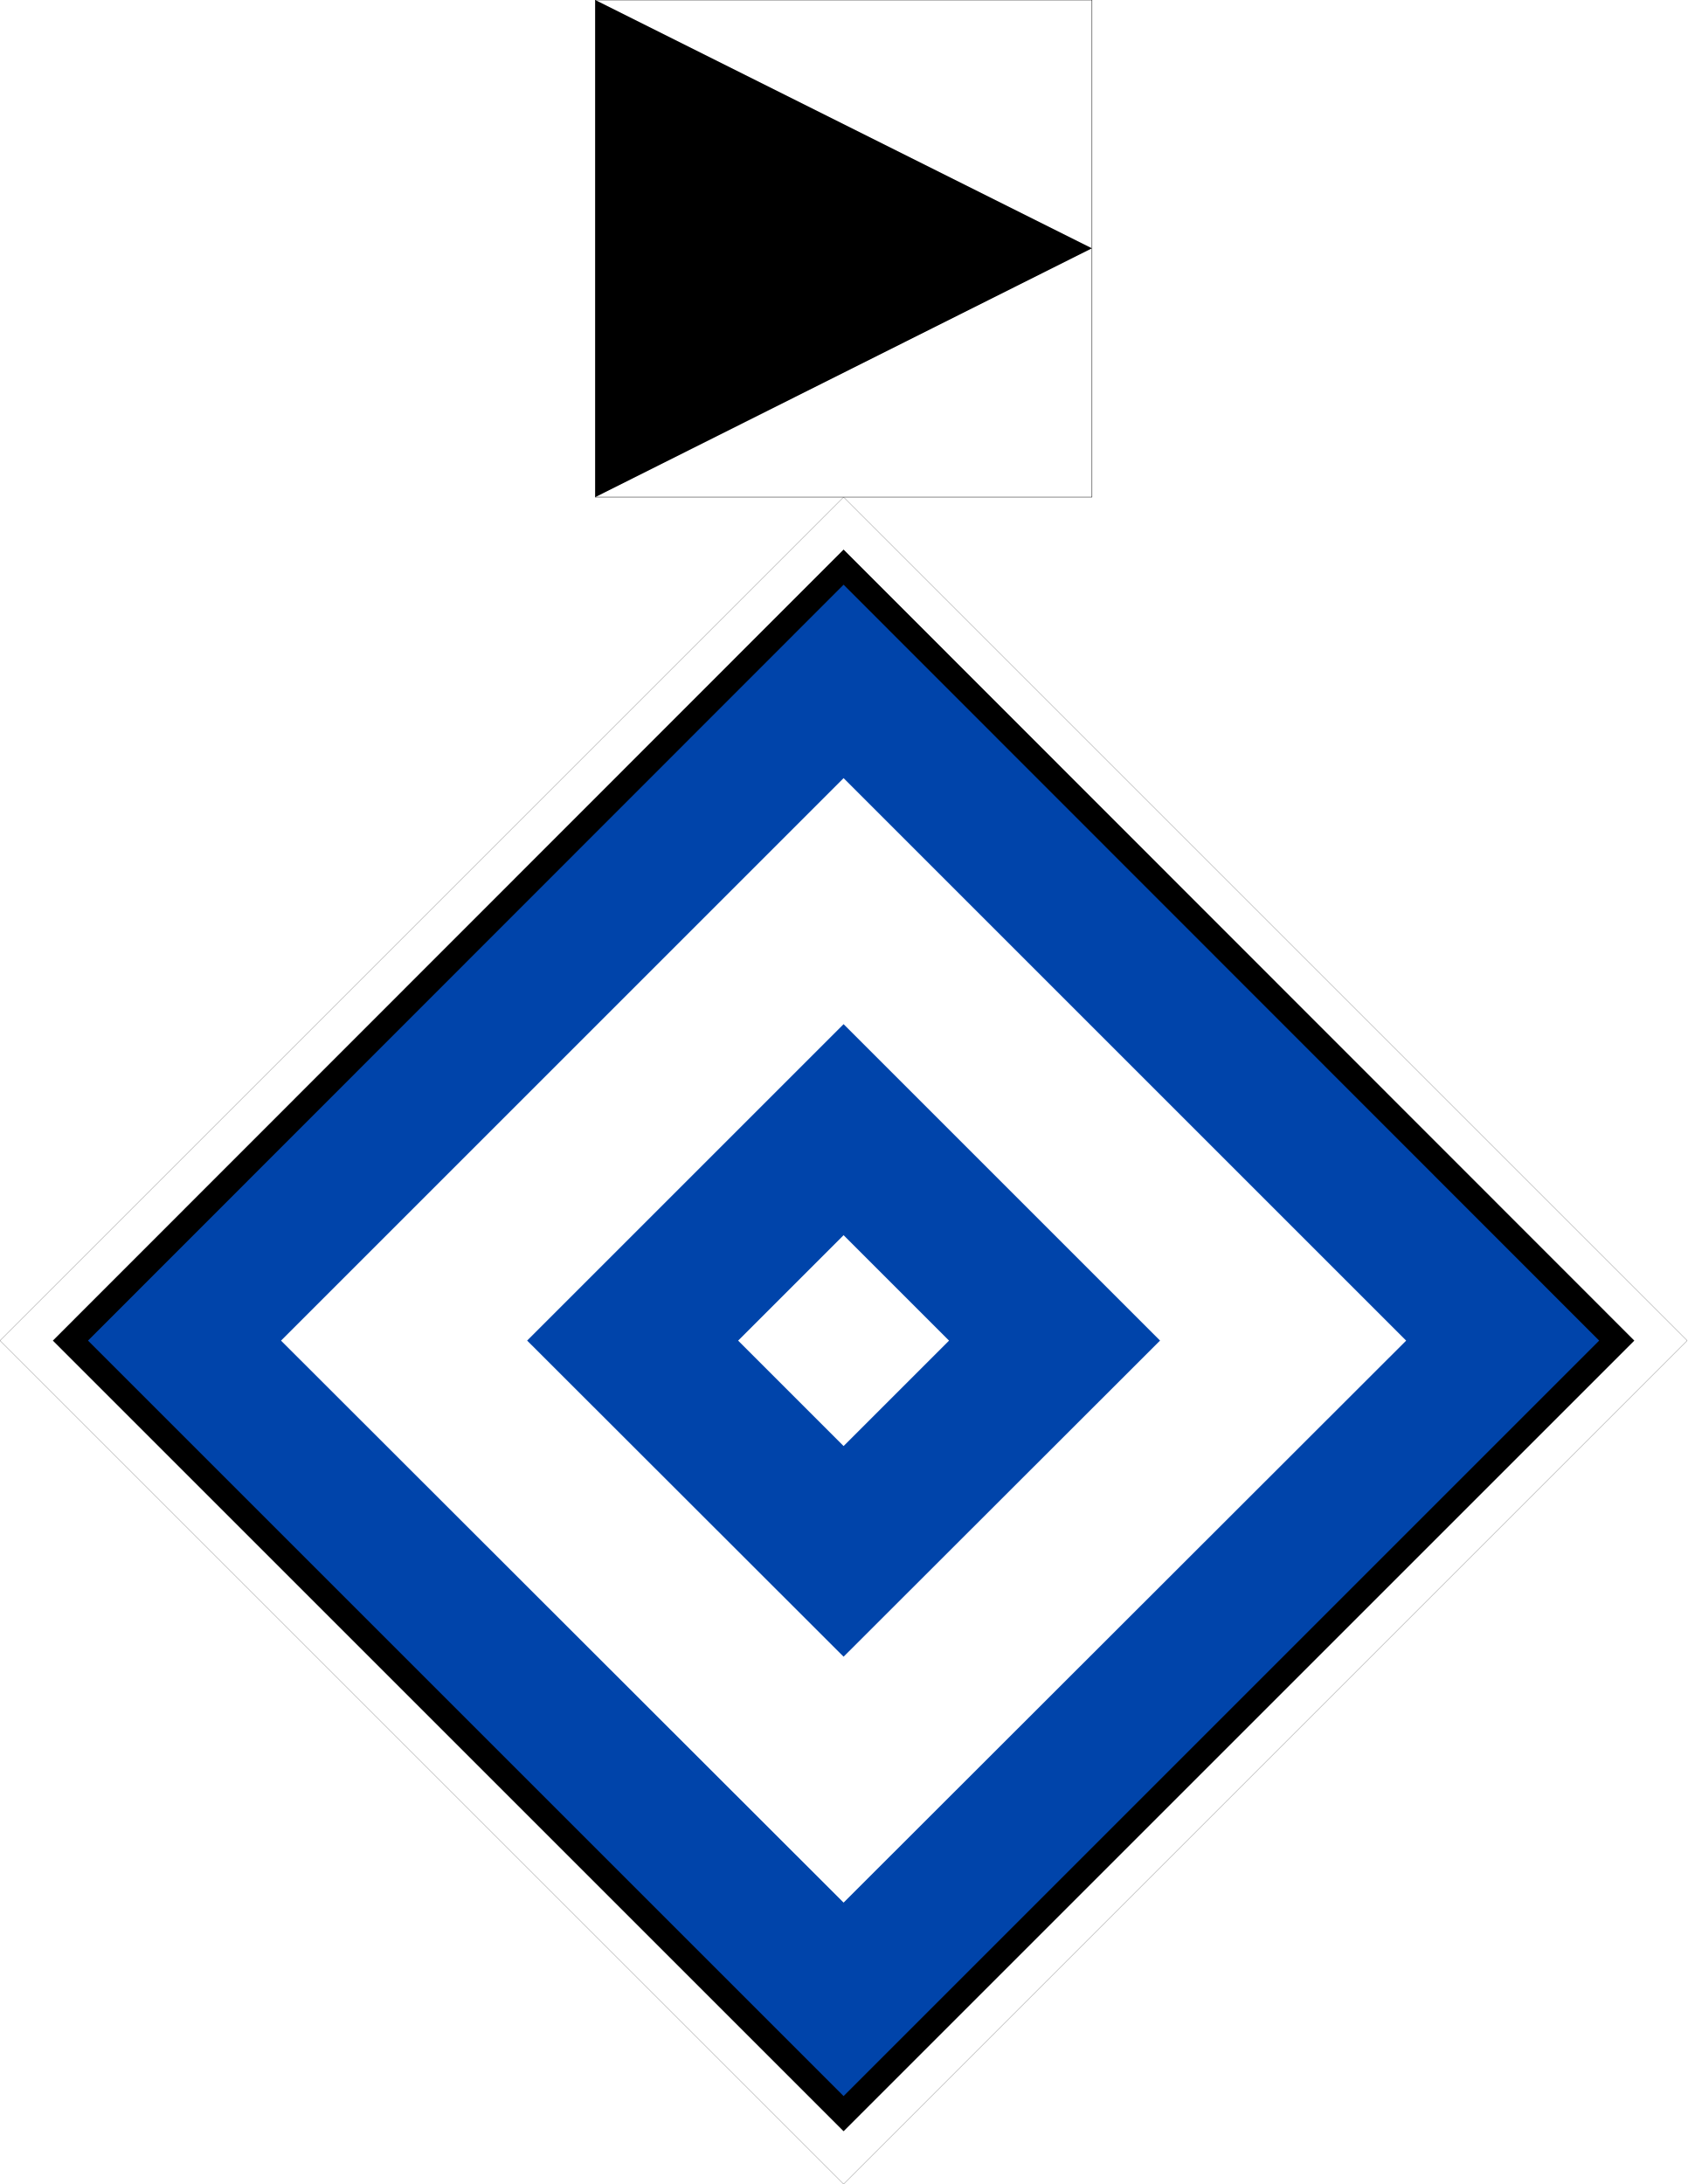
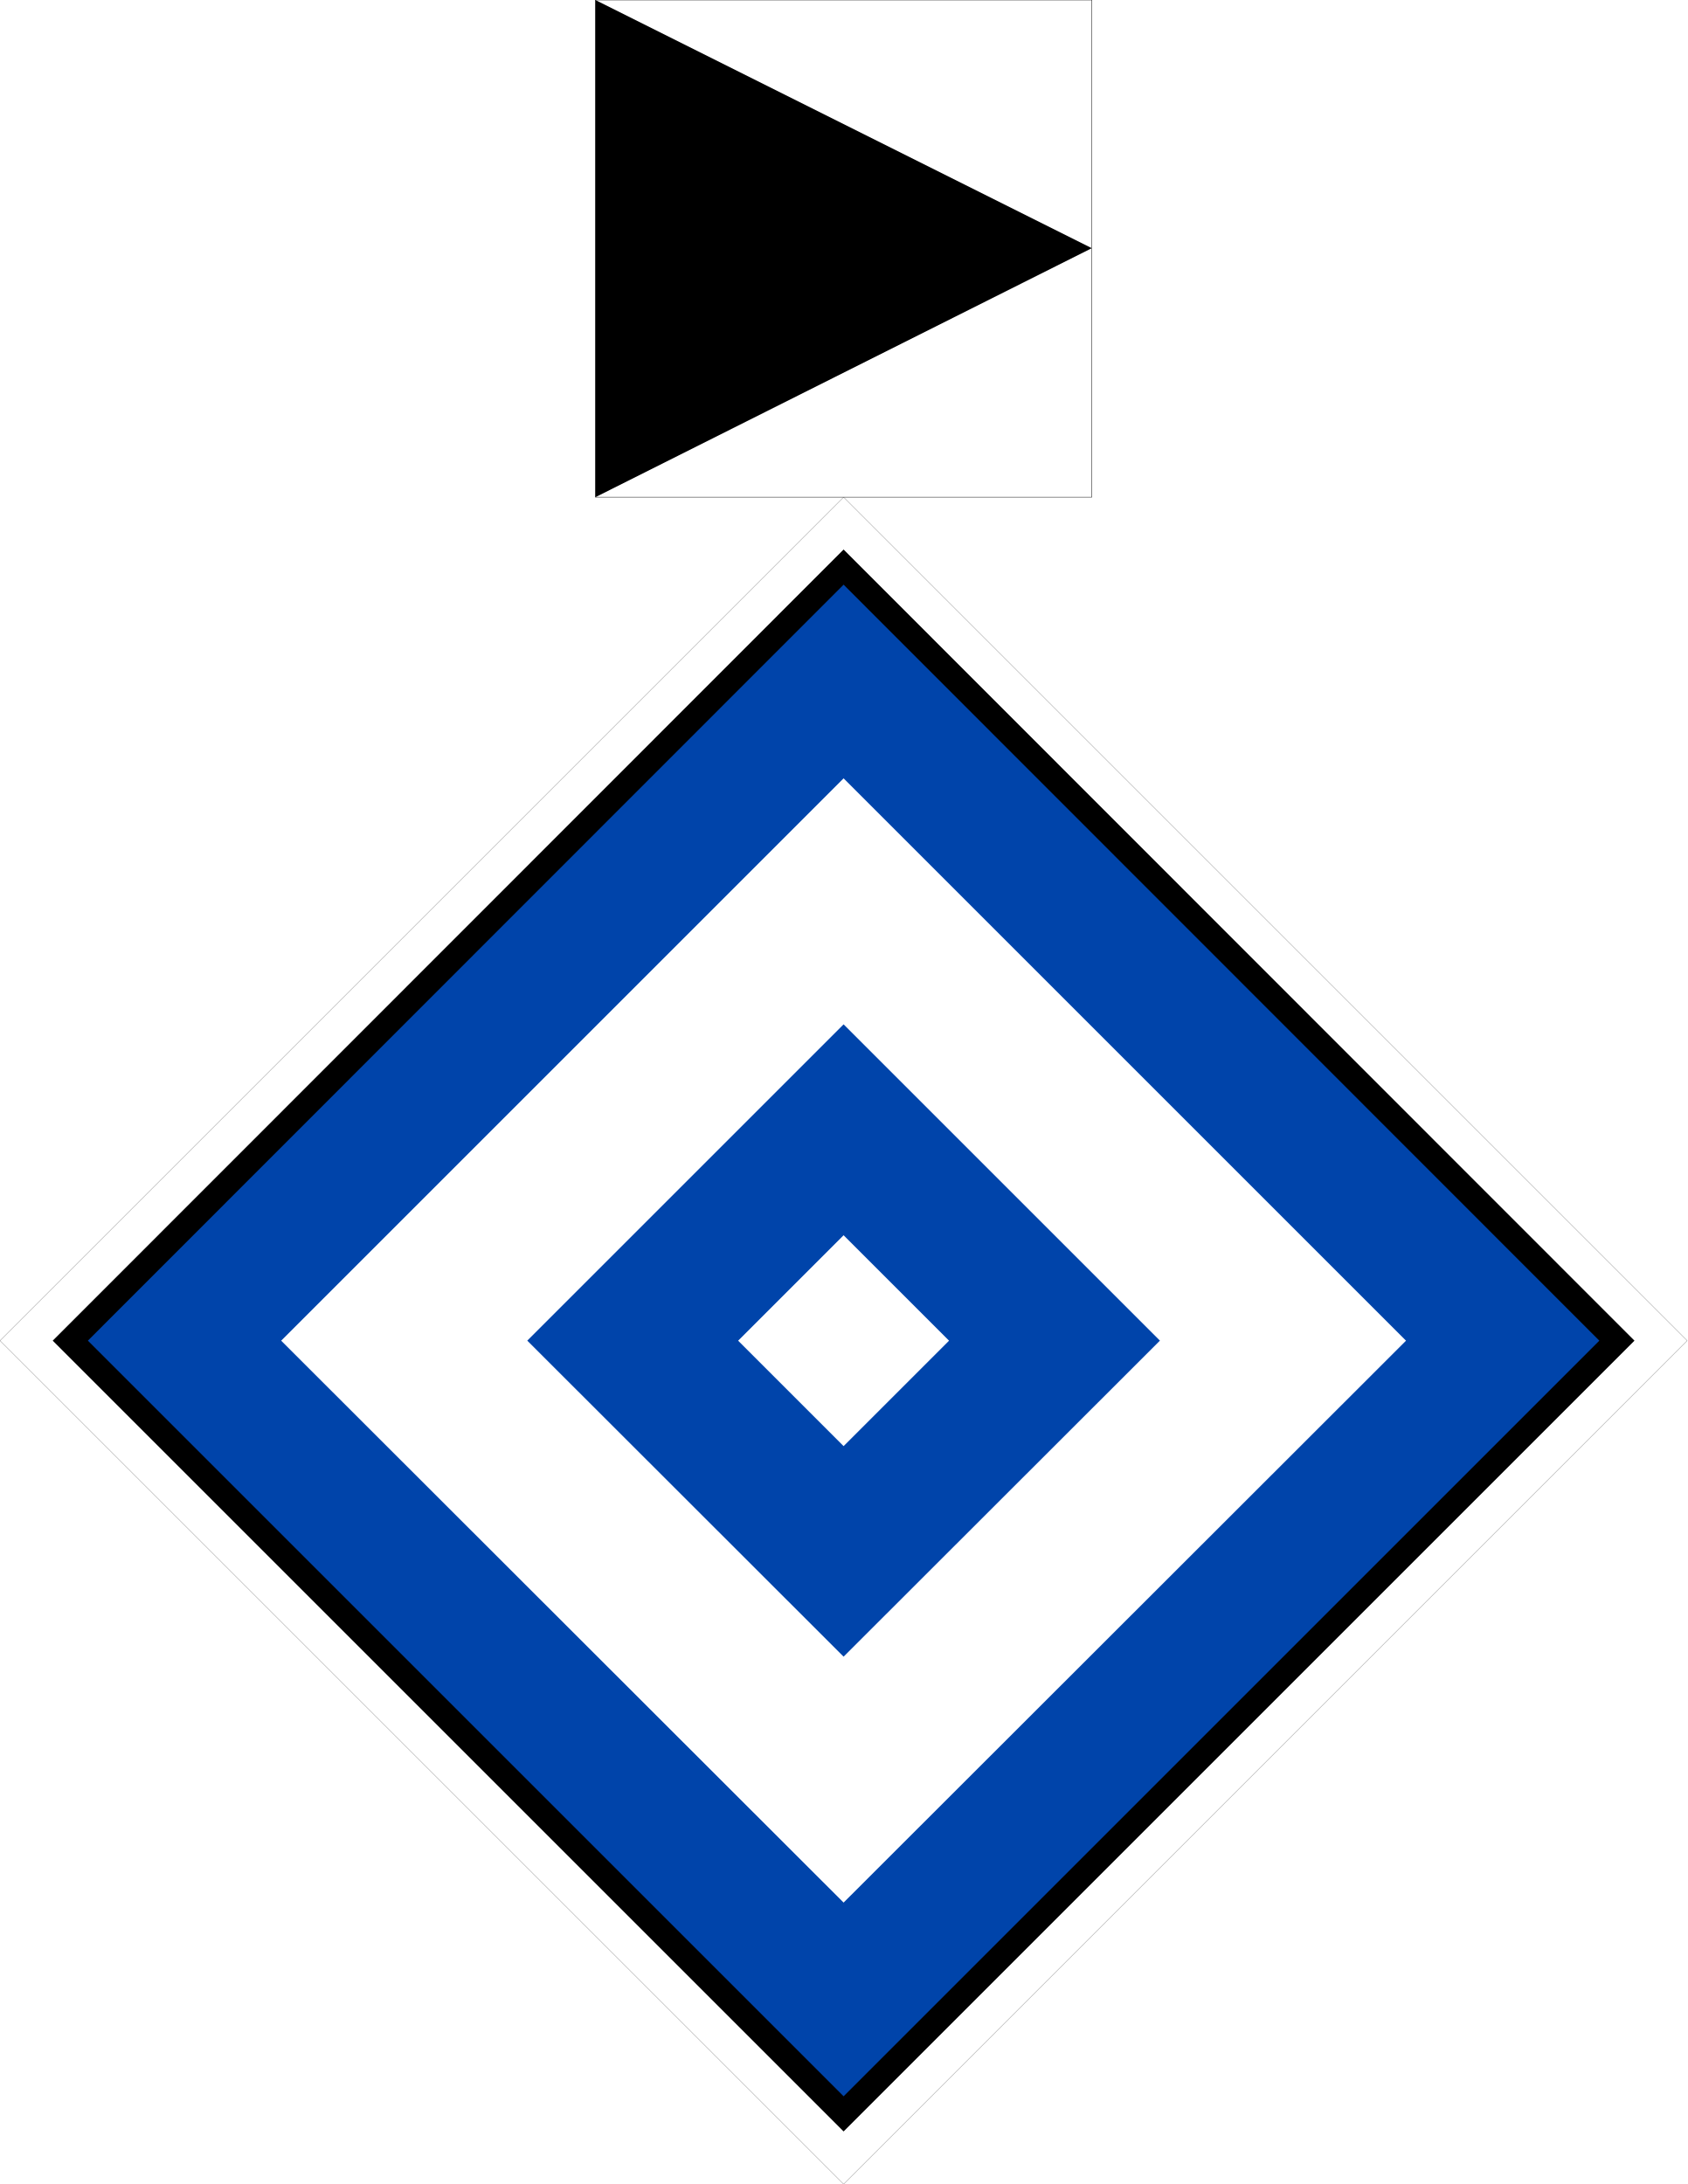
- <svg xmlns="http://www.w3.org/2000/svg" width="16" height="20.714" viewBox="0 0 16 20.714">
-   <path fill-rule="nonzero" fill="rgb(100%, 100%, 100%)" fill-opacity="1" stroke-width="0.265" stroke-linecap="butt" stroke-linejoin="miter" stroke="rgb(0%, 0%, 0%)" stroke-opacity="1" stroke-miterlimit="4" d="M 2565.628 2038.848 L 1282.814 3321.662 L 0 2038.848 L 1282.814 756.034 Z M 2565.628 2038.848 " transform="matrix(0.00623629, 0, 0, 0.00623629, 0, 0)" />
-   <path fill-rule="nonzero" fill="rgb(0%, 26.667%, 66.667%)" fill-opacity="1" stroke-width="10" stroke-linecap="butt" stroke-linejoin="miter" stroke="rgb(0%, 0%, 0%)" stroke-opacity="1" stroke-miterlimit="4" d="M 20.063 -459.985 L 459.985 -459.985 L 459.985 -20.063 L 19.946 -19.946 Z M 20.063 -459.985 " transform="matrix(-0.0166667, 0.0166667, -0.0166667, -0.0166667, 8, 4.714045)" />
-   <path fill-rule="nonzero" fill="rgb(100%, 100%, 100%)" fill-opacity="1" d="M 8 11.715 L 9 12.715 L 8 13.715 L 7 12.715 Z M 8 11.715 " />
-   <path fill="none" stroke-width="70" stroke-linecap="butt" stroke-linejoin="miter" stroke="rgb(100%, 100%, 100%)" stroke-opacity="1" stroke-miterlimit="5" d="M 496.406 16.406 L 746.484 16.406 L 746.367 266.367 L 496.406 266.484 Z M 496.406 16.406 " transform="matrix(0.0166667, 0.0166667, -0.0166667, 0.0166667, 0, 0)" />
-   <path fill-rule="nonzero" fill="rgb(100%, 100%, 100%)" fill-opacity="1" stroke-width="0.656" stroke-linecap="butt" stroke-linejoin="bevel" stroke="rgb(0%, 0%, 0%)" stroke-opacity="1" stroke-miterlimit="5" d="M 905.111 0 L 1660.518 0 L 1660.518 756.034 L 905.111 756.034 Z M 905.111 0 " transform="matrix(0.00623629, 0, 0, 0.00623629, 0, 0)" />
-   <path fill-rule="nonzero" fill="rgb(0%, 0%, 0%)" fill-opacity="1" d="M 5.645 0 C 10.355 2.355 10.355 2.355 10.355 2.355 L 5.645 4.715 Z M 5.645 0 " />
+ <svg xmlns="http://www.w3.org/2000/svg" width="18" height="23.303" viewBox="0 0 18 23.303">
+   <path fill-rule="nonzero" fill="rgb(100%, 100%, 100%)" fill-opacity="1" stroke-width="0.265" stroke-linecap="butt" stroke-linejoin="miter" stroke="rgb(0%, 0%, 0%)" stroke-opacity="1" stroke-miterlimit="4" d="M 2565.628 2038.917 L 1282.814 3321.731 L 0 2038.917 L 1282.814 756.103 Z M 2565.628 2038.917 " transform="matrix(0.00701583, 0, 0, 0.00701583, 0, 0)" />
+   <path fill-rule="nonzero" fill="rgb(0%, 26.667%, 66.667%)" fill-opacity="1" stroke-width="10" stroke-linecap="butt" stroke-linejoin="miter" stroke="rgb(0%, 0%, 0%)" stroke-opacity="1" stroke-miterlimit="4" d="M 20.037 -460.036 L 460.036 -460.036 L 460.036 -20.037 L 19.933 -19.933 Z M 20.037 -460.036 " transform="matrix(-0.01875, 0.01875, -0.01875, -0.01875, 9, 5.303301)" />
+   <path fill-rule="nonzero" fill="rgb(100%, 100%, 100%)" fill-opacity="1" d="M 9 13.18 L 10.125 14.305 L 9 15.43 L 7.875 14.305 Z M 9 13.18 " />
+   <path fill="none" stroke-width="70" stroke-linecap="butt" stroke-linejoin="miter" stroke="rgb(100%, 100%, 100%)" stroke-opacity="1" stroke-miterlimit="5" d="M 496.457 16.458 L 746.457 16.458 L 746.353 266.354 L 496.457 266.458 Z M 496.457 16.458 " transform="matrix(0.01875, 0.01875, -0.01875, 0.01875, 0, 0)" />
+   <path fill-rule="nonzero" fill="rgb(100%, 100%, 100%)" fill-opacity="1" stroke-width="0.656" stroke-linecap="butt" stroke-linejoin="bevel" stroke="rgb(0%, 0%, 0%)" stroke-opacity="1" stroke-miterlimit="5" d="M 905.319 0 L 1660.309 0 L 1660.309 756.103 L 905.319 756.103 Z M 905.319 0 " transform="matrix(0.00701583, 0, 0, 0.00701583, 0, 0)" />
+   <path fill-rule="nonzero" fill="rgb(0%, 0%, 0%)" fill-opacity="1" d="M 6.352 0 C 11.648 2.648 11.648 2.648 11.648 2.648 L 6.352 5.305 Z M 6.352 0 " />
</svg>
